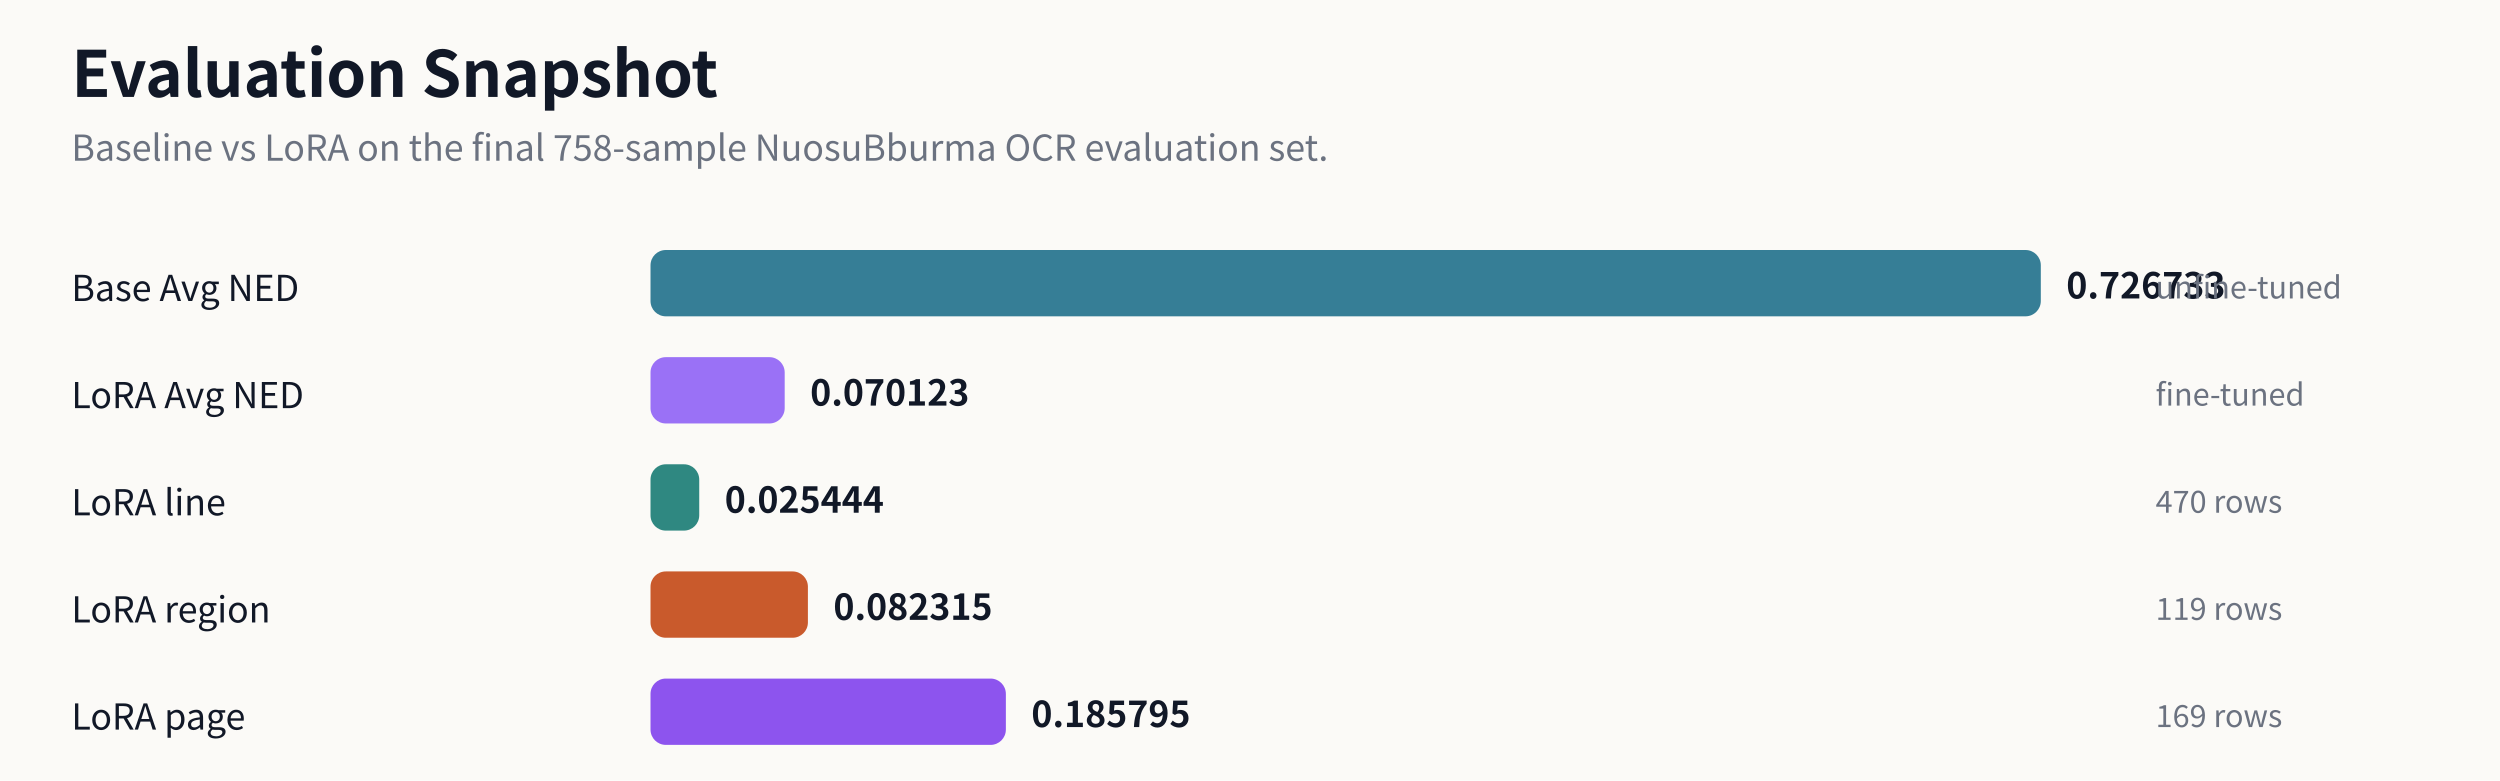
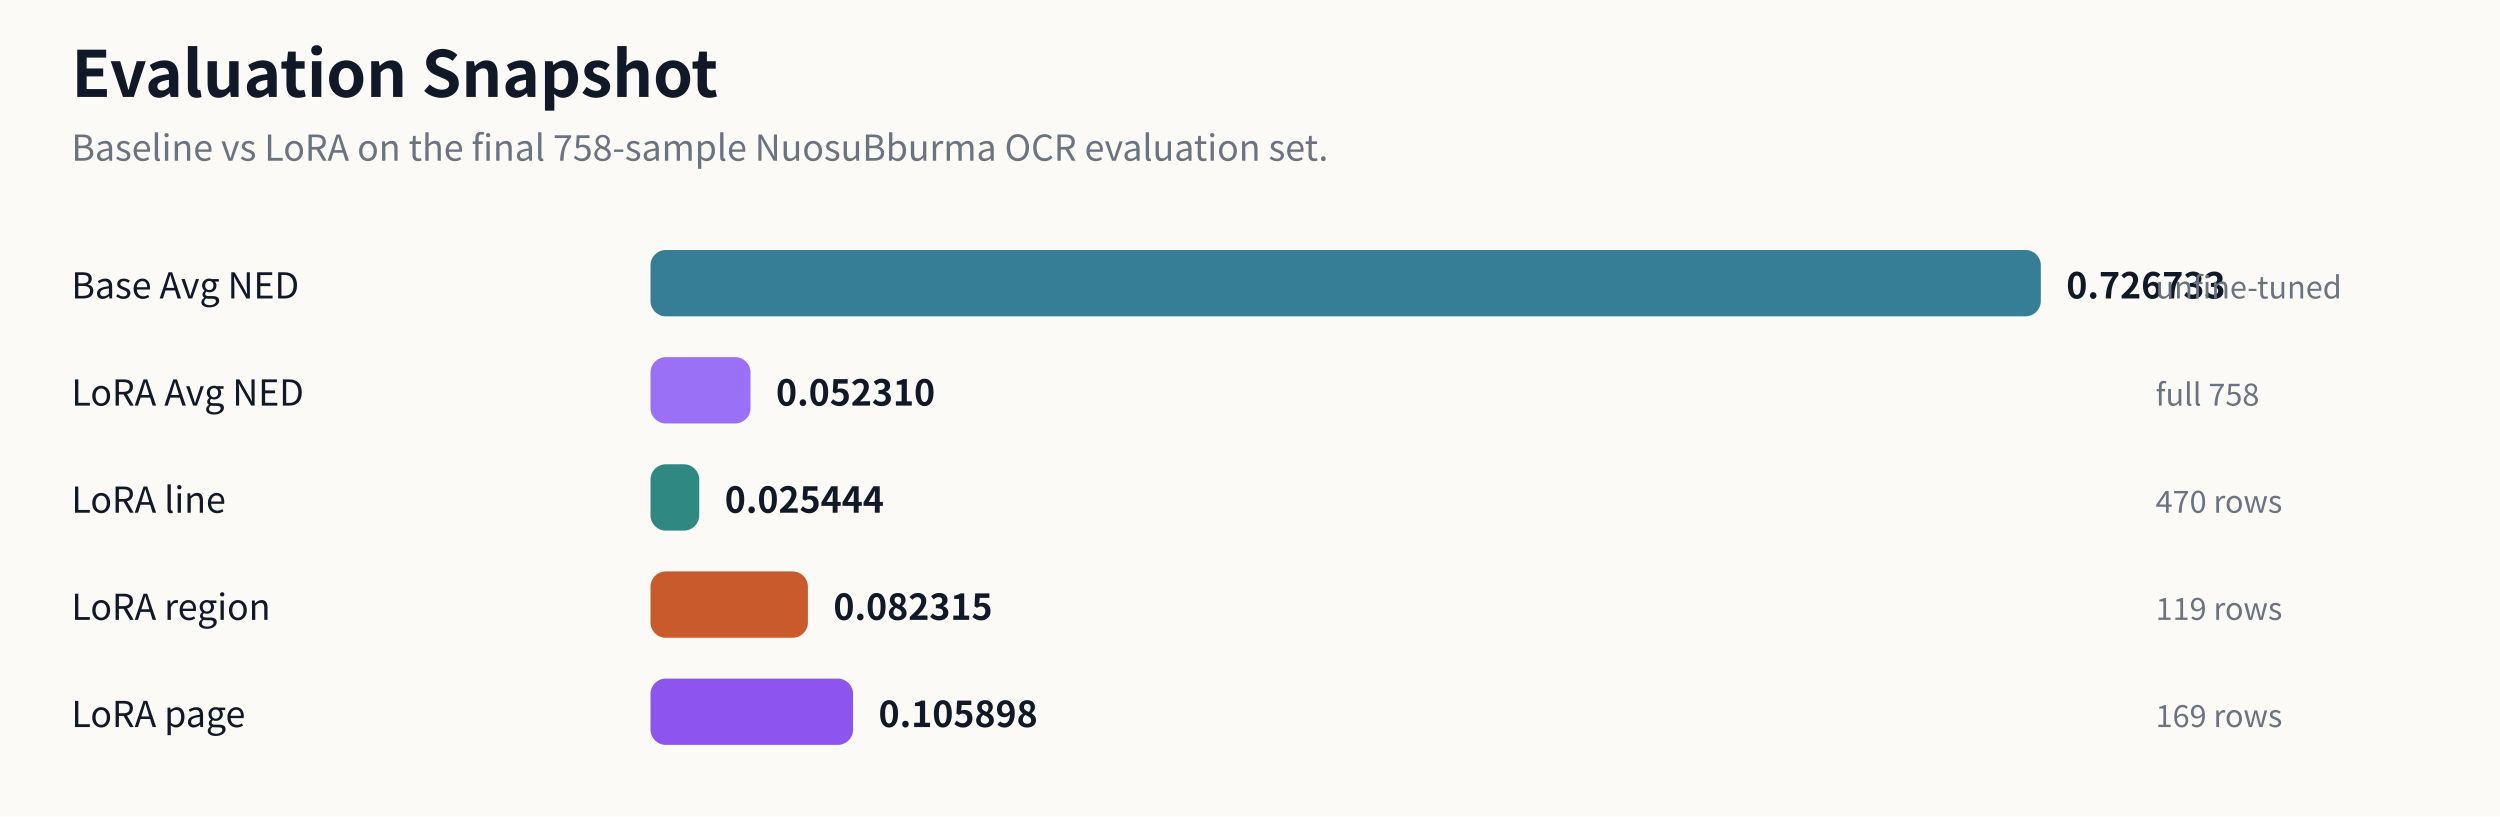
- <svg xmlns="http://www.w3.org/2000/svg" width="980" height="306" viewBox="0 0 980 306" role="img">
+ <svg xmlns="http://www.w3.org/2000/svg" width="980" height="320" viewBox="0 0 980 320" role="img">
  <rect width="100%" height="100%" fill="#fbfaf7" />
  <style>text{font-family:-apple-system,BlinkMacSystemFont,"Segoe UI","Noto Sans CJK SC","PingFang SC",Arial,sans-serif}.title{font-size:25px;font-weight:700;fill:#111827}.sub{font-size:14px;fill:#6b7280}.label{font-size:14px;fill:#111827}.value{font-size:14px;font-weight:650;fill:#111827}.note{font-size:12px;fill:#6b7280}</style>
  <text class="title" x="28" y="38">Evaluation Snapshot</text>
  <text class="sub" x="28" y="63">Baseline vs LoRA on the final 758-sample NuosuBburma OCR evaluation set.</text>
-   <text class="label" x="28" y="118">Base Avg NED</text>
+   <text class="label" x="28" y="117">Base Avg NED</text>
  <rect x="255" y="98" width="545.0" height="26" rx="6" fill="#176b87" opacity="0.86" />
  <text class="value" x="810.0" y="117">0.726733</text>
  <text class="note" x="845" y="117">unfine-tuned</text>
-   <text class="label" x="28" y="160">LoRA Avg NED</text>
-   <rect x="255" y="140" width="52.6" height="26" rx="6" fill="#8b5cf6" opacity="0.86" />
-   <text class="value" x="317.6" y="159">0.070123</text>
-   <text class="note" x="845" y="159">fine-tuned</text>
-   <text class="label" x="28" y="202">LoRA line</text>
+   <text class="label" x="28" y="159">LoRA Avg NED</text>
+   <rect x="255" y="140" width="39.2" height="26" rx="6" fill="#8b5cf6" opacity="0.86" />
+   <text class="value" x="304.2" y="159">0.052310</text>
+   <text class="note" x="845" y="159">full 758</text>
+   <text class="label" x="28" y="201">LoRA line</text>
  <rect x="255" y="182" width="19.1" height="26" rx="6" fill="#0f766e" opacity="0.86" />
  <text class="value" x="284.1" y="201">0.025444</text>
  <text class="note" x="845" y="201">470 rows</text>
-   <text class="label" x="28" y="244">LoRA region</text>
+   <text class="label" x="28" y="243">LoRA region</text>
  <rect x="255" y="224" width="61.7" height="26" rx="6" fill="#c2410c" opacity="0.86" />
  <text class="value" x="326.7" y="243">0.082315</text>
  <text class="note" x="845" y="243">119 rows</text>
-   <text class="label" x="28" y="286">LoRA page</text>
-   <rect x="255" y="266" width="139.3" height="26" rx="6" fill="#7c3aed" opacity="0.86" />
-   <text class="value" x="404.3" y="285">0.185795</text>
+   <text class="label" x="28" y="285">LoRA page</text>
+   <rect x="255" y="266" width="79.4" height="26" rx="6" fill="#7c3aed" opacity="0.86" />
+   <text class="value" x="344.4" y="285">0.105898</text>
  <text class="note" x="845" y="285">169 rows</text>
</svg>
